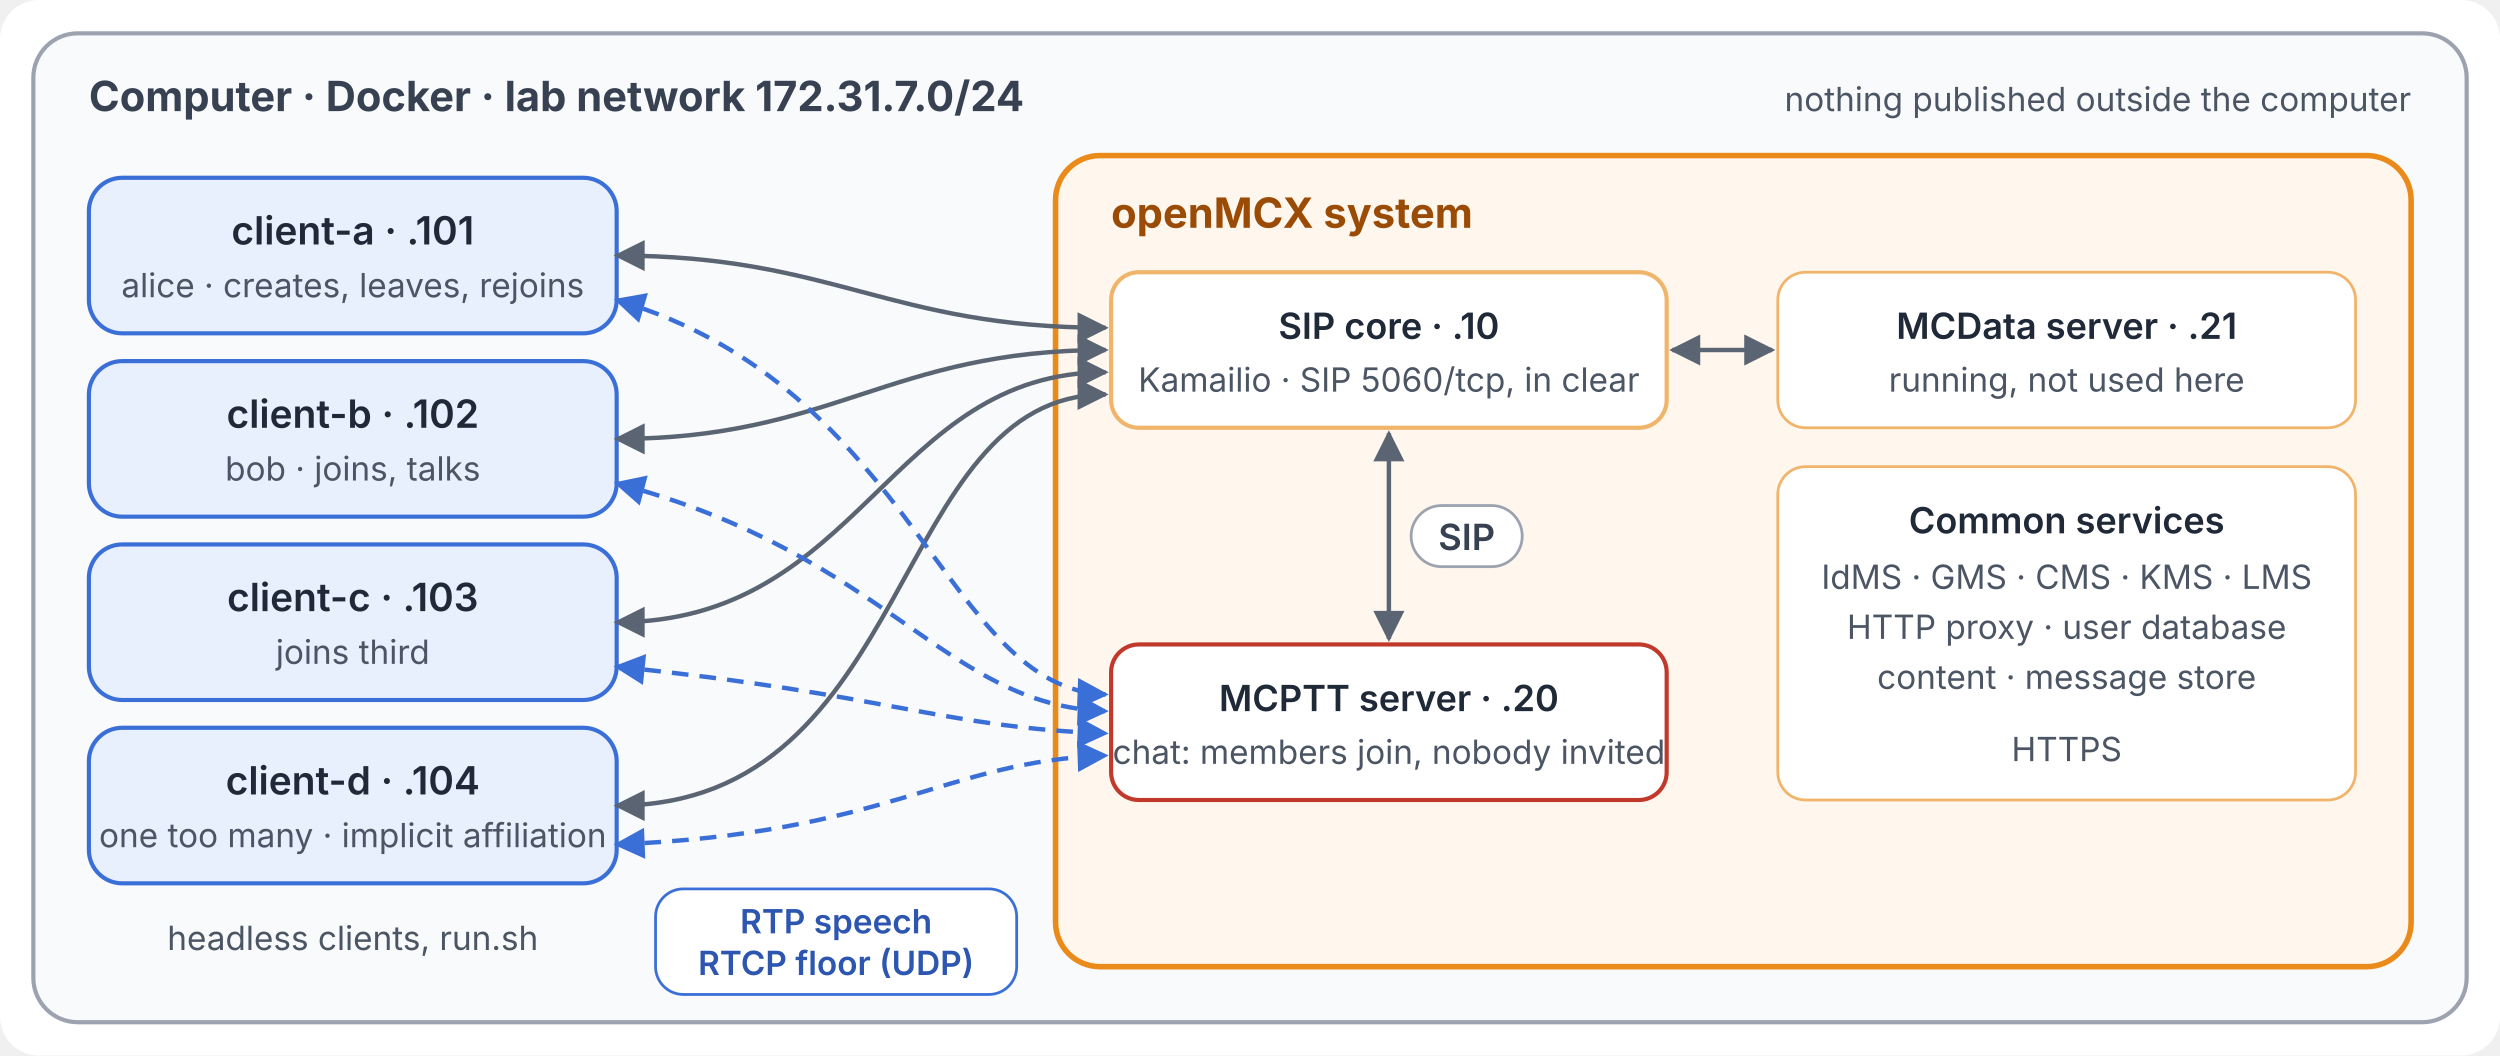
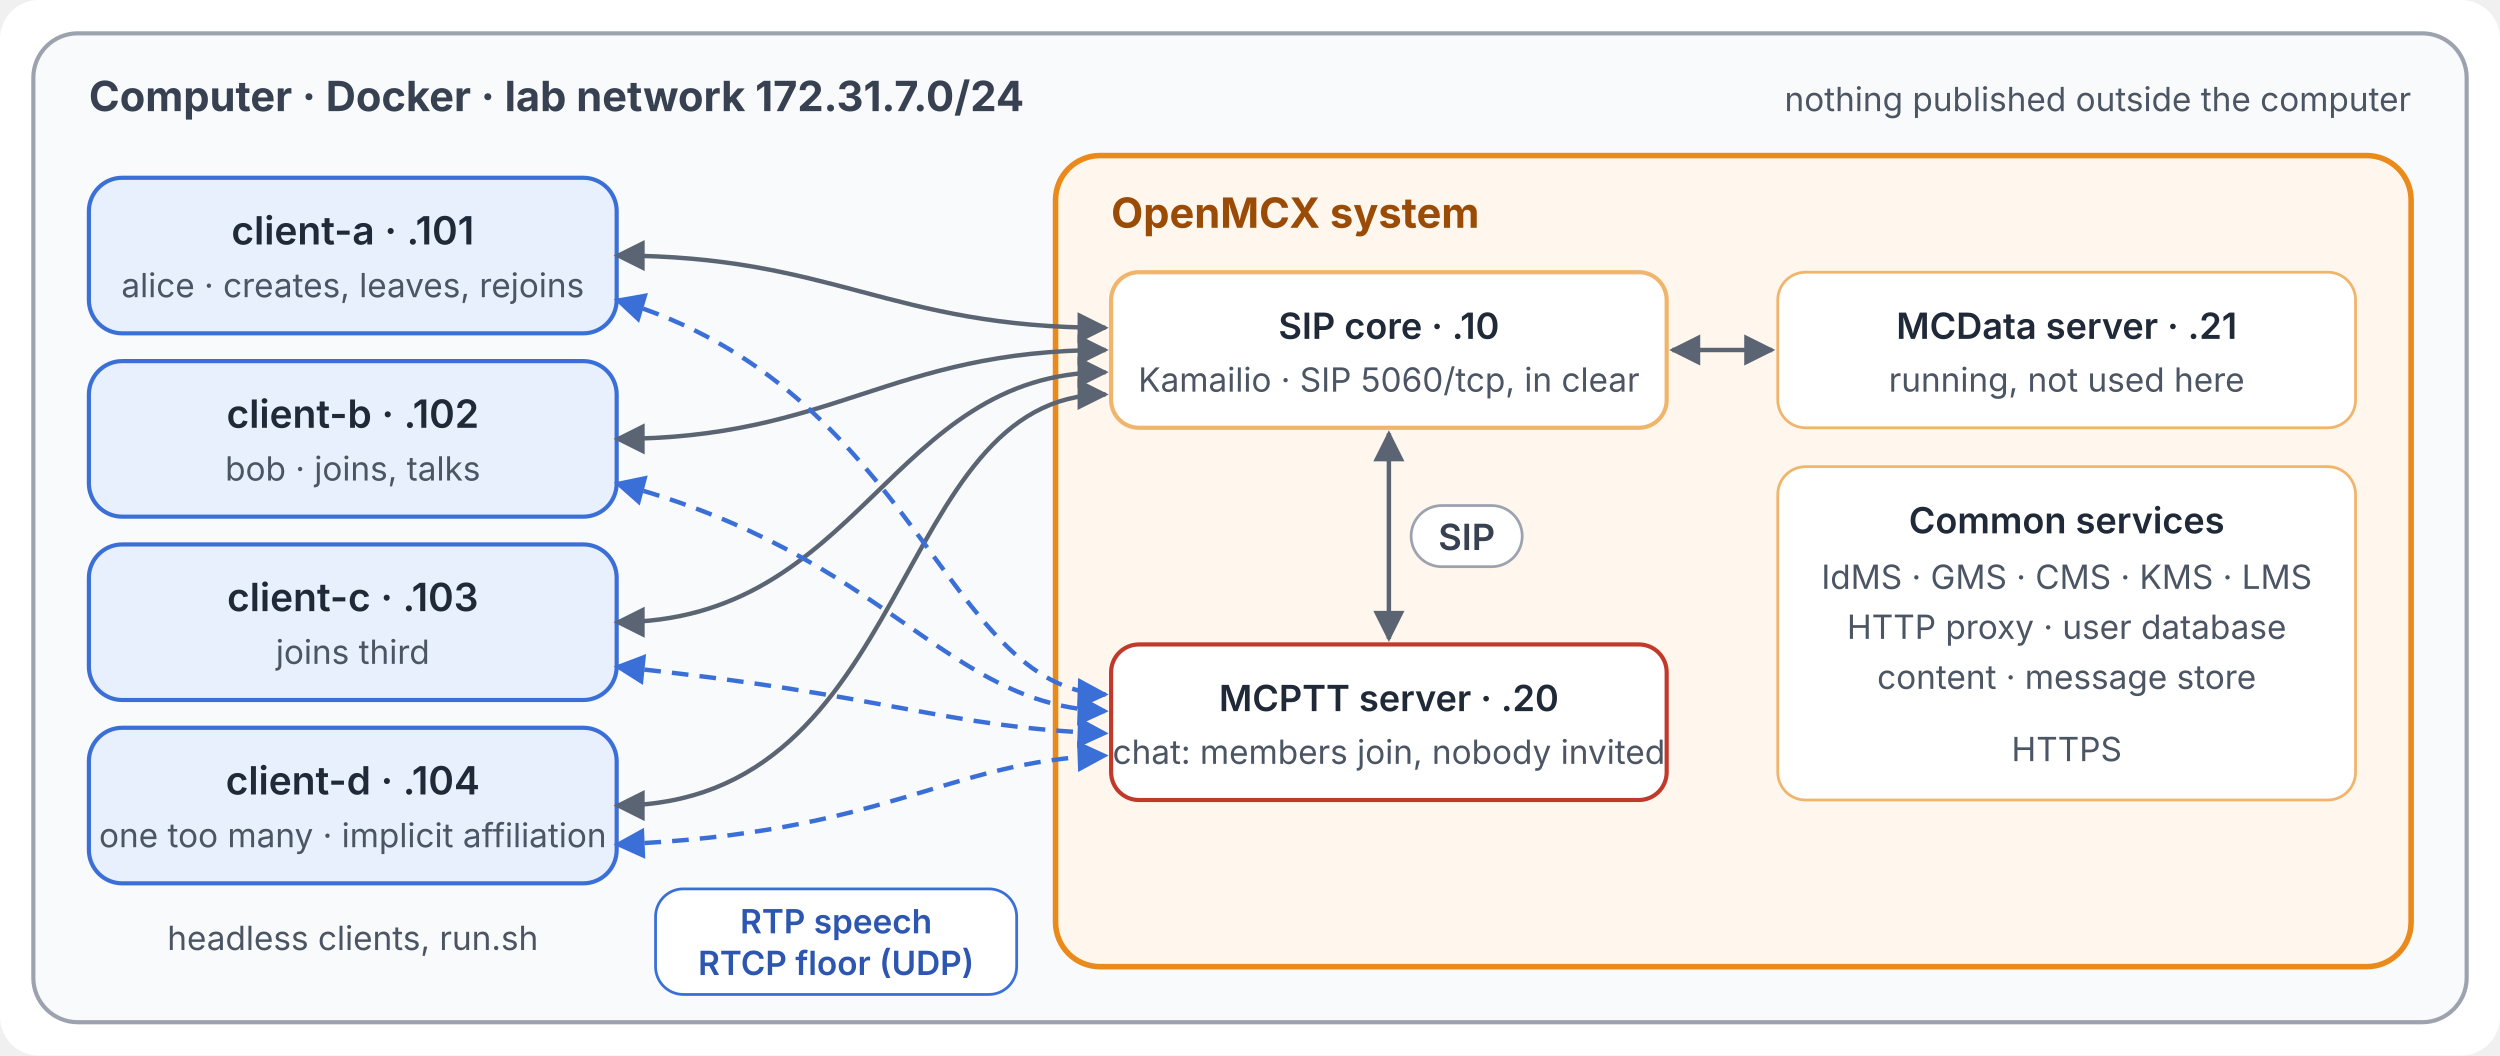
<svg xmlns="http://www.w3.org/2000/svg" width="900" height="380" viewBox="0 0 900 380" font-family="Inter, 'Segoe UI', Helvetica, Arial, sans-serif">
  <defs>
    <marker id="arrow" viewBox="0 0 10 10" refX="9" refY="5" markerWidth="7" markerHeight="7" orient="auto-start-reverse">
      <path d="M0,0 L10,5 L0,10 z" fill="#5b6472" />
    </marker>
    <marker id="arrow-blue" viewBox="0 0 10 10" refX="9" refY="5" markerWidth="7" markerHeight="7" orient="auto-start-reverse">
      <path d="M0,0 L10,5 L0,10 z" fill="#3b6fd8" />
    </marker>
  </defs>
  <rect width="900" height="380" rx="14" fill="#ffffff" />
  <rect x="12" y="12" width="876" height="356" rx="16" fill="#f9fafb" stroke="#9ca3af" stroke-width="1.5" />
  <text x="32" y="40" font-size="15" font-weight="700" fill="#374151">Computer · Docker · lab network 172.31.7.0/24</text>
  <text x="868" y="40" text-anchor="end" font-size="12" fill="#4b5563">nothing published outside the computer</text>
  <g font-size="14" fill="#1f2937">
    <rect x="32" y="64" width="190" height="56" rx="12" fill="#e8f0fe" stroke="#3b6fd8" stroke-width="1.5" />
    <text x="127" y="88" text-anchor="middle" font-weight="600">client-a · .101</text>
    <text x="127" y="107" text-anchor="middle" font-size="12" fill="#4b5563">alice · creates, leaves, rejoins</text>
    <rect x="32" y="130" width="190" height="56" rx="12" fill="#e8f0fe" stroke="#3b6fd8" stroke-width="1.5" />
    <text x="127" y="154" text-anchor="middle" font-weight="600">client-b · .102</text>
    <text x="127" y="173" text-anchor="middle" font-size="12" fill="#4b5563">bob · joins, talks</text>
    <rect x="32" y="196" width="190" height="56" rx="12" fill="#e8f0fe" stroke="#3b6fd8" stroke-width="1.5" />
    <text x="127" y="220" text-anchor="middle" font-weight="600">client-c · .103</text>
    <text x="127" y="239" text-anchor="middle" font-size="12" fill="#4b5563">joins third</text>
    <rect x="32" y="262" width="190" height="56" rx="12" fill="#e8f0fe" stroke="#3b6fd8" stroke-width="1.5" />
    <text x="127" y="286" text-anchor="middle" font-weight="600">client-d · .104</text>
    <text x="127" y="305" text-anchor="middle" font-size="12" fill="#4b5563">one too many · implicit affiliation</text>
  </g>
  <text x="127" y="342" text-anchor="middle" font-size="12" fill="#4b5563">headless clients, run.sh</text>
  <rect x="380" y="56" width="488" height="292" rx="16" fill="#fff7ed" stroke="#ea8a1a" stroke-width="2" />
-   <text x="400" y="82" font-size="15" font-weight="700" fill="#9a4b05">openMCX system</text>
+   <text x="400" y="82" font-size="15" font-weight="700" fill="#9a4b05">OpenMCX system</text>
  <g font-size="13" fill="#1f2937">
    <rect x="400" y="98" width="200" height="56" rx="10" fill="#ffffff" stroke="#f0b46b" stroke-width="1.5" />
    <text x="500" y="122" text-anchor="middle" font-weight="600">SIP core · .10</text>
    <text x="500" y="141" text-anchor="middle" font-size="12" fill="#4b5563">Kamailio · SIP 5060/tcp, in clear</text>
    <rect x="400" y="232" width="200" height="56" rx="10" fill="#ffffff" stroke="#c0392b" stroke-width="1.5" />
    <text x="500" y="256" text-anchor="middle" font-weight="600">MCPTT server · .20</text>
    <text x="500" y="275" text-anchor="middle" font-size="12" fill="#4b5563">chat: members join, nobody invited</text>
    <rect x="640" y="98" width="208" height="56" rx="10" fill="#ffffff" stroke="#f0b46b" />
    <text x="744" y="122" text-anchor="middle" font-weight="600">MCData server · .21</text>
    <text x="744" y="141" text-anchor="middle" font-size="12" fill="#4b5563">running, not used here</text>
    <rect x="640" y="168" width="208" height="120" rx="10" fill="#ffffff" stroke="#f0b46b" />
    <text x="744" y="192" text-anchor="middle" font-weight="600">Common services</text>
    <text x="744" y="212" text-anchor="middle" font-size="12" fill="#4b5563">IdMS · GMS · CMS · KMS · LMS</text>
    <text x="744" y="230" text-anchor="middle" font-size="12" fill="#4b5563">HTTP proxy · user database</text>
    <text x="744" y="248" text-anchor="middle" font-size="12" fill="#4b5563">content · message store</text>
    <text x="744" y="274" text-anchor="middle" font-size="12" fill="#4b5563">HTTPS</text>
  </g>
  <g stroke="#5b6472" stroke-width="1.6" fill="none">
    <path d="M222,92 C300,92 320,118 398,118" marker-end="url(#arrow)" marker-start="url(#arrow)" />
    <path d="M222,158 C300,158 320,126 398,126" marker-end="url(#arrow)" marker-start="url(#arrow)" />
    <path d="M222,224 C310,224 320,134 398,134" marker-end="url(#arrow)" marker-start="url(#arrow)" />
    <path d="M222,290 C330,290 320,142 398,142" marker-end="url(#arrow)" marker-start="url(#arrow)" />
    <path d="M500,156 L500,230" marker-end="url(#arrow)" marker-start="url(#arrow)" />
    <path d="M602,126 L638,126" marker-end="url(#arrow)" marker-start="url(#arrow)" />
  </g>
  <rect x="508" y="182" width="40" height="22" rx="11" fill="#ffffff" stroke="#9ca3af" />
  <text x="528" y="198" text-anchor="middle" font-size="13" font-weight="600" fill="#374151">SIP</text>
  <g stroke="#3b6fd8" stroke-width="1.6" fill="none" stroke-dasharray="6 4">
    <path d="M222,108 C330,140 340,248 398,250" marker-end="url(#arrow-blue)" marker-start="url(#arrow-blue)" />
    <path d="M222,174 C320,200 340,254 398,256" marker-end="url(#arrow-blue)" marker-start="url(#arrow-blue)" />
    <path d="M222,240 C320,250 340,262 398,264" marker-end="url(#arrow-blue)" marker-start="url(#arrow-blue)" />
    <path d="M222,304 C320,300 340,274 398,272" marker-end="url(#arrow-blue)" marker-start="url(#arrow-blue)" />
  </g>
  <rect x="236" y="320" width="130" height="38" rx="10" fill="#ffffff" stroke="#3b6fd8" />
  <text x="301" y="336" text-anchor="middle" font-size="12" font-weight="600" fill="#2c56b0">RTP speech</text>
  <text x="301" y="351" text-anchor="middle" font-size="12" font-weight="600" fill="#2c56b0">RTCP floor (UDP)</text>
</svg>
